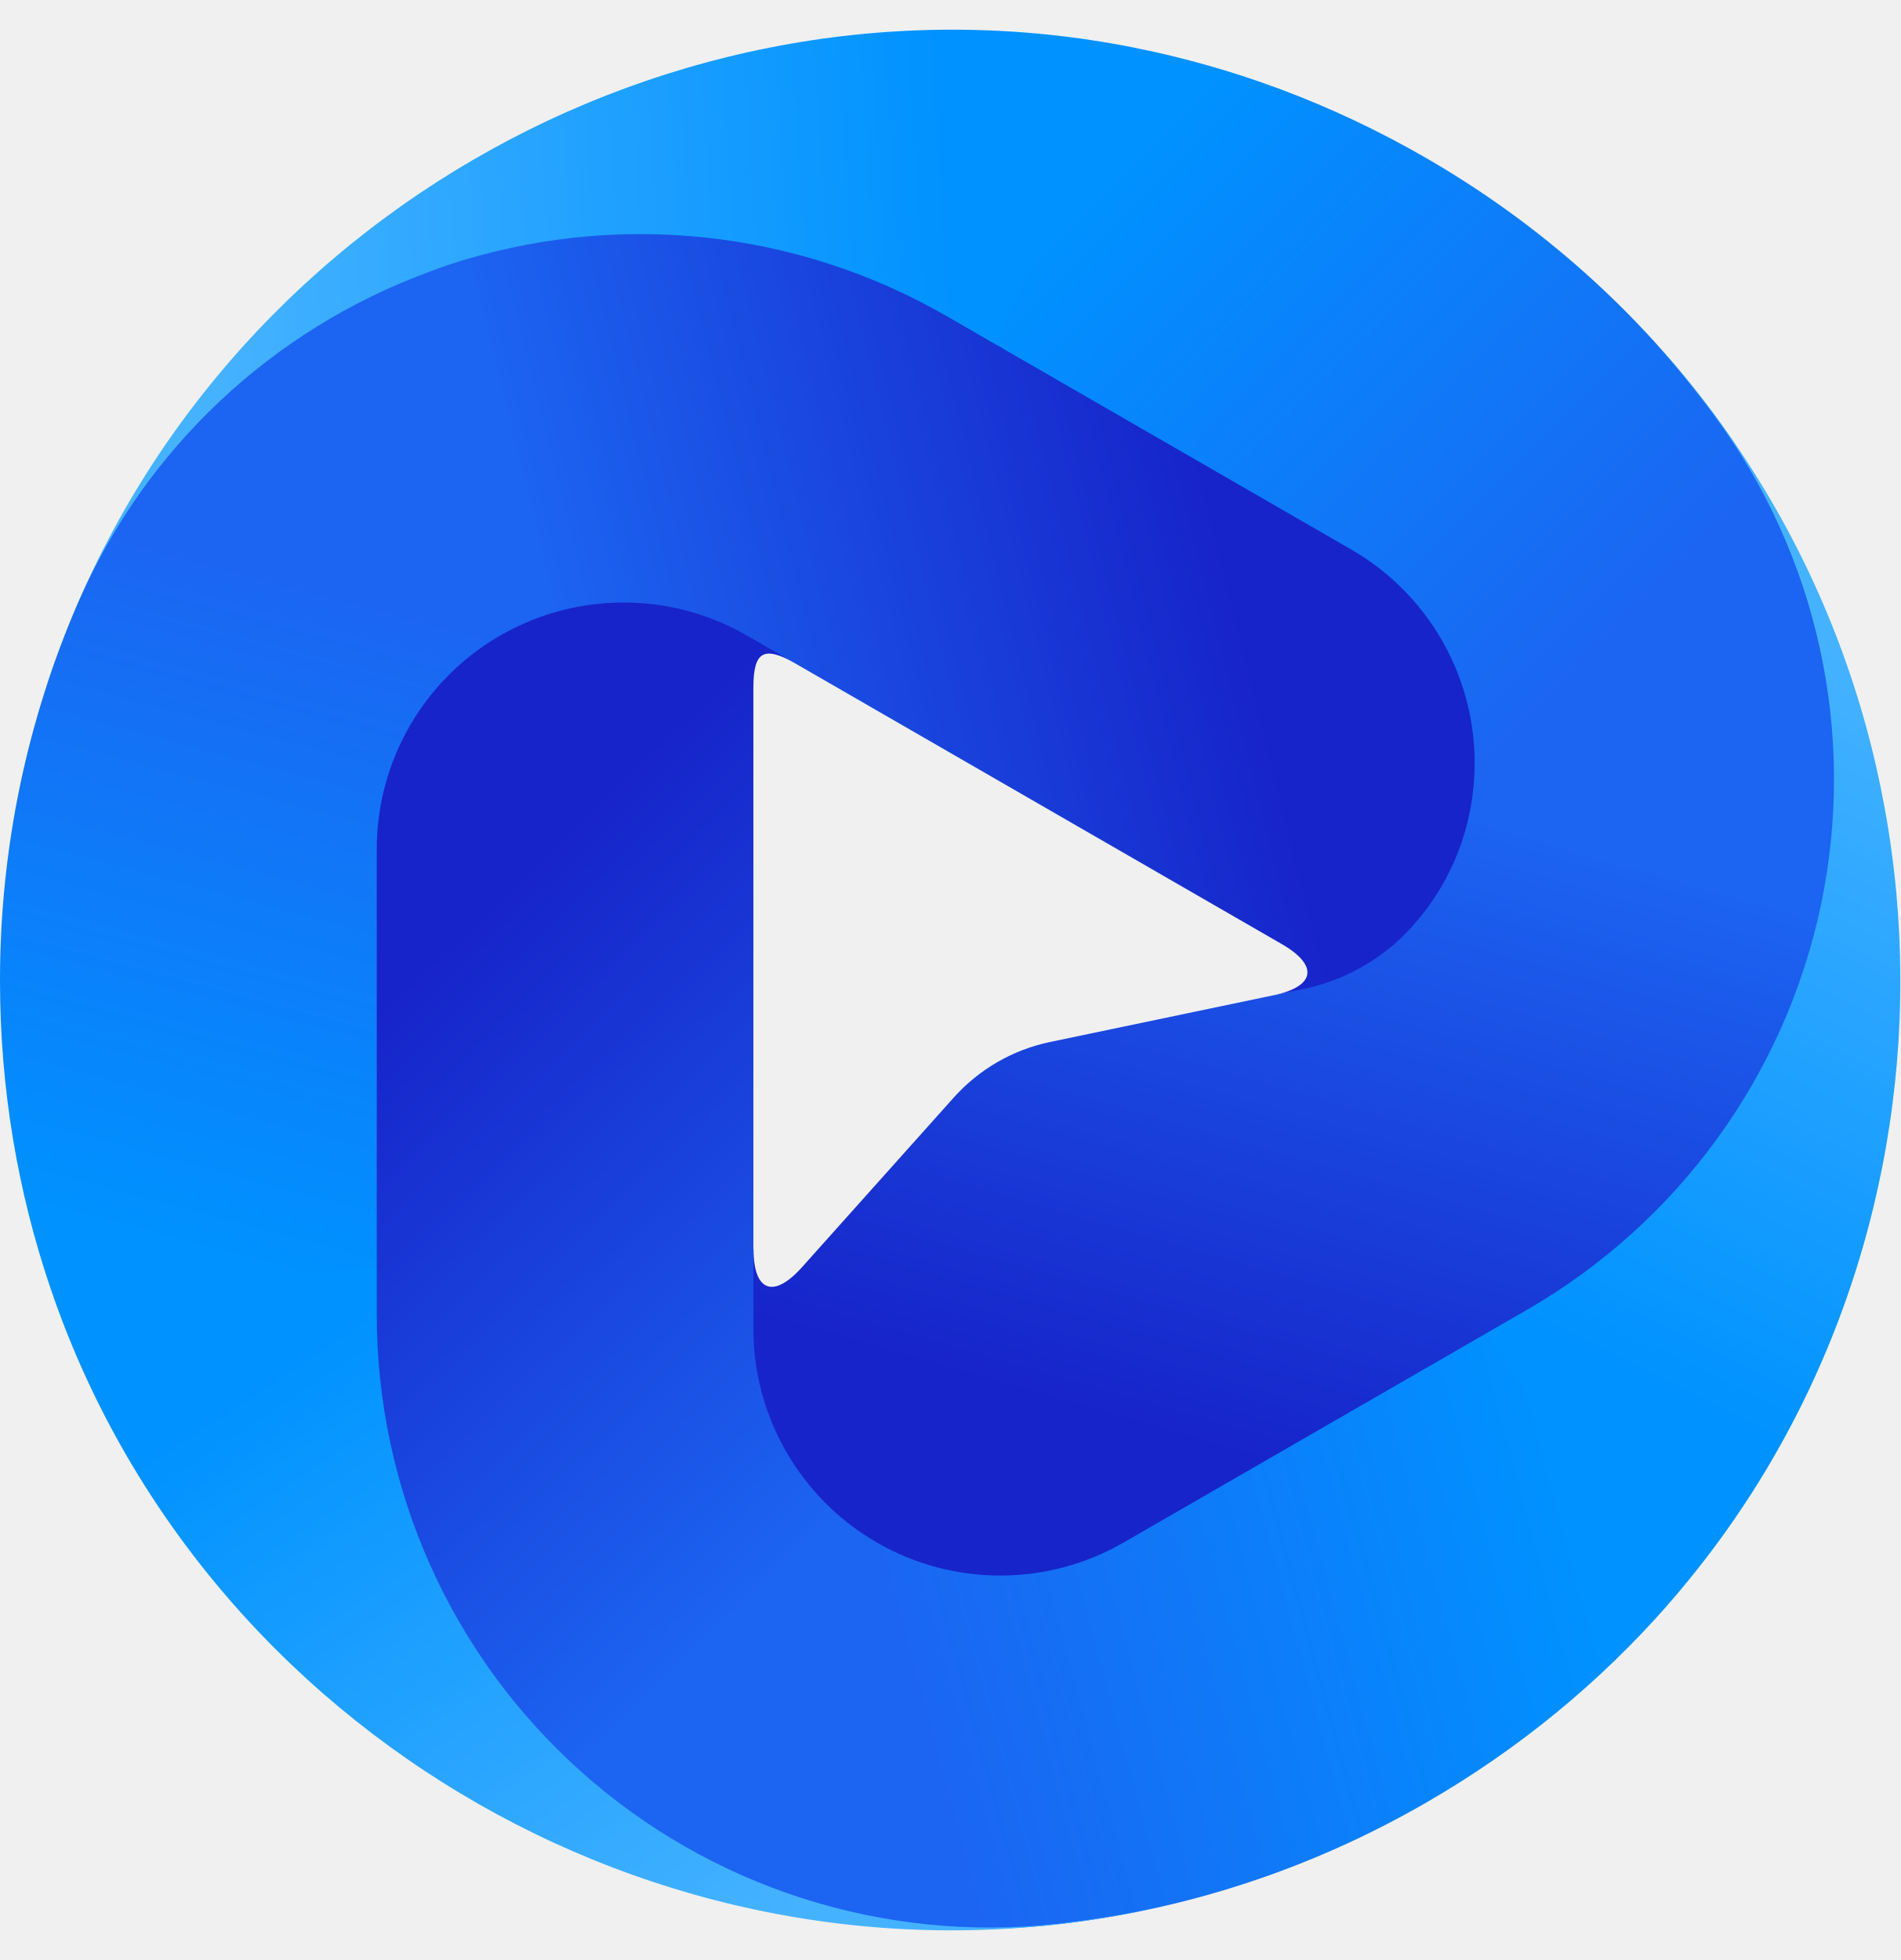
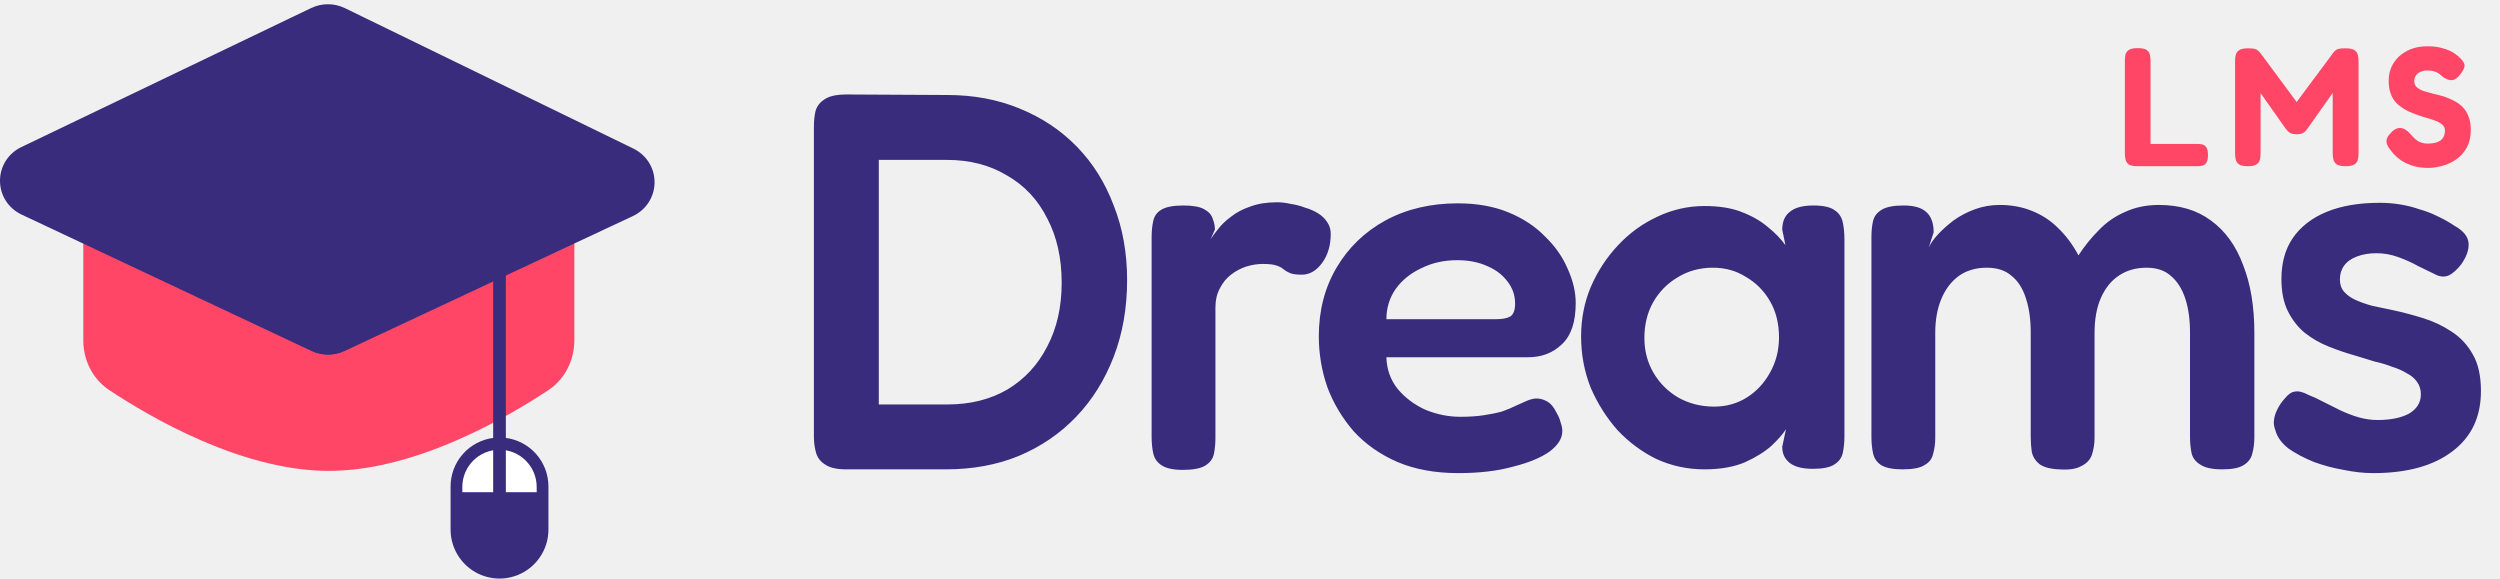
- <svg xmlns="http://www.w3.org/2000/svg" width="32" height="33" viewBox="0 0 32 33" fill="none" class="mdl-js">
-   <path d="M24.52 13.443C24.446 13.954 24.109 14.647 23.723 15.25C23.236 16.011 22.463 16.544 21.578 16.729L17.68 17.544C17.054 17.675 16.486 18.003 16.059 18.48L13.504 21.336C13.023 21.873 12.688 21.745 12.688 21.025C12.682 21.052 11.419 24.308 14.765 26.238C16.051 26.979 17.901 26.713 19.187 25.971L25.999 22.042C28.546 20.573 30.345 18.087 30.943 15.209C30.966 15.095 30.985 14.981 31.005 14.867L24.52 13.443Z" fill="url(#paint0_linear_13207_83133)" />
-   <path d="M22.753 9.517C24.038 10.259 24.564 11.363 24.564 12.846C24.564 13.047 24.548 13.246 24.519 13.442L27.264 14.621L31.004 14.866C31.483 12.094 30.544 9.242 28.862 6.974C27.596 5.268 25.967 3.787 24.008 2.657C22.417 1.739 20.764 1.135 19.102 0.803L17.236 3.22L16.646 5.995L22.753 9.517Z" fill="url(#paint1_linear_13207_83133)" />
-   <path d="M0.783 11.552C0.783 11.554 0.785 11.555 0.785 11.552C0.929 11.12 1.11 10.639 1.335 10.124C2.513 7.434 4.783 5.641 7.575 4.726C10.367 3.812 13.415 4.132 15.96 5.6L16.646 5.996L19.102 0.803C11.291 -0.757 3.307 3.833 0.793 11.522C0.792 11.525 0.788 11.538 0.783 11.552Z" fill="url(#paint2_linear_13207_83133)" />
-   <path d="M18.92 25.971C17.634 26.713 16.051 26.713 14.765 25.971C14.59 25.871 14.426 25.758 14.27 25.635L12.009 27.189L10.06 30.339C12.224 32.139 15.032 32.717 17.839 32.395C19.951 32.153 22.05 31.484 24.008 30.354C25.599 29.437 26.95 28.308 28.069 27.037L26.907 24.214L25.026 22.449L18.92 25.971Z" fill="url(#paint3_linear_13207_83133)" />
-   <path d="M14.269 25.635C13.279 24.854 12.686 23.658 12.686 22.376V22.248V11.573C12.686 10.969 12.864 10.867 13.388 11.168C12.582 10.704 10.72 9.107 8.42 10.434C7.135 11.175 6.076 12.812 6.076 14.295V22.153C6.076 25.092 7.598 28.158 9.794 30.114C9.881 30.191 9.97 30.264 10.06 30.338L14.269 25.635Z" fill="url(#paint4_linear_13207_83133)" />
-   <path d="M27.91 5.813C27.908 5.812 27.907 5.813 27.908 5.815C28.211 6.155 28.538 6.552 28.872 7.005C30.614 9.369 31.265 12.362 30.662 15.235C30.059 18.108 28.256 20.585 25.712 22.053L25.025 22.449L28.067 27.037C33.326 21.059 33.339 11.856 27.931 5.837C27.928 5.834 27.919 5.824 27.91 5.813Z" fill="url(#paint5_linear_13207_83133)" />
-   <path d="M6.344 14.296C6.344 12.813 7.136 11.442 8.421 10.701C8.596 10.6 8.776 10.514 8.96 10.441L8.743 7.707L7.219 4.58C4.577 5.552 2.44 7.559 1.315 10.149C0.469 12.097 9.792e-06 14.247 0 16.507C0 18.342 0.303 20.075 0.846 21.678L3.874 22.084L6.344 21.34V14.296V14.296Z" fill="url(#paint6_linear_13207_83133)" />
-   <path d="M8.96 10.44C10.132 9.973 11.465 10.059 12.576 10.7L12.687 10.764L21.583 15.895C22.207 16.255 22.15 16.609 21.445 16.756L21.958 16.649C22.633 16.508 23.25 16.163 23.722 15.66C24.533 14.795 24.831 13.752 24.831 12.847C24.831 11.364 24.039 9.993 22.753 9.252L15.941 5.323C13.394 3.853 10.339 3.54 7.546 4.461C7.436 4.498 7.328 4.539 7.219 4.579L8.96 10.44Z" fill="url(#paint7_linear_13207_83133)" />
-   <path d="M19.322 32.153C19.325 32.153 19.324 32.151 19.322 32.151C18.875 32.243 18.367 32.327 17.808 32.39C14.888 32.715 11.968 31.782 9.779 29.823C7.59 27.865 6.344 25.067 6.344 22.132L6.344 21.34L0.846 21.678C3.399 29.217 11.369 33.829 19.291 32.16C19.295 32.159 19.308 32.156 19.322 32.153Z" fill="url(#paint8_linear_13207_83133)" />
-   <defs>
-     <linearGradient id="paint0_linear_13207_83133" x1="20.06" y1="24.271" x2="23.208" y2="13.307" gradientUnits="userSpaceOnUse">
-       <stop stop-color="#1724C9" />
-       <stop offset="1" stop-color="#1C64F2" />
-     </linearGradient>
-     <linearGradient id="paint1_linear_13207_83133" x1="27.309" y1="10.9" x2="19.03" y2="2.649" gradientUnits="userSpaceOnUse">
-       <stop stop-color="#1C64F2" />
-       <stop offset="1" stop-color="#0092FF" />
-     </linearGradient>
-     <linearGradient id="paint2_linear_13207_83133" x1="16.164" y1="5.521" x2="3.674" y2="6.31" gradientUnits="userSpaceOnUse">
-       <stop stop-color="#0092FF" />
-       <stop offset="1" stop-color="#45B2FF" />
-     </linearGradient>
-     <linearGradient id="paint3_linear_13207_83133" x1="15.32" y1="29.164" x2="26.537" y2="26.137" gradientUnits="userSpaceOnUse">
-       <stop stop-color="#1C64F2" />
-       <stop offset="1" stop-color="#0092FF" />
-     </linearGradient>
-     <linearGradient id="paint4_linear_13207_83133" x1="7.268" y1="16.183" x2="15.232" y2="24.435" gradientUnits="userSpaceOnUse">
-       <stop stop-color="#1724C9" />
-       <stop offset="1" stop-color="#1C64F2" />
-     </linearGradient>
-     <linearGradient id="paint5_linear_13207_83133" x1="25.45" y1="22.137" x2="31.006" y2="10.935" gradientUnits="userSpaceOnUse">
-       <stop stop-color="#0092FF" />
-       <stop offset="1" stop-color="#45B2FF" />
-     </linearGradient>
-     <linearGradient id="paint6_linear_13207_83133" x1="5.364" y1="9.632" x2="2.391" y2="20.808" gradientUnits="userSpaceOnUse">
-       <stop stop-color="#1C64F2" />
-       <stop offset="1" stop-color="#0092FF" />
-     </linearGradient>
-     <linearGradient id="paint7_linear_13207_83133" x1="20.543" y1="9.1" x2="9.678" y2="11.805" gradientUnits="userSpaceOnUse">
-       <stop stop-color="#1724C9" />
-       <stop offset="1" stop-color="#1C64F2" />
-     </linearGradient>
-     <linearGradient id="paint8_linear_13207_83133" x1="6.407" y1="21.858" x2="13.333" y2="32.276" gradientUnits="userSpaceOnUse">
-       <stop stop-color="#0092FF" />
-       <stop offset="1" stop-color="#45B2FF" />
-     </linearGradient>
-   </defs>
+ <svg xmlns="http://www.w3.org/2000/svg" width="592" height="137" viewBox="0 0 592 137" fill="none">
+   <path d="M200.351 111.143C198.15 111.143 196.499 110.762 195.398 110C194.297 109.323 193.578 108.391 193.239 107.206C192.9 106.021 192.731 104.751 192.731 103.396V29.99C192.731 28.635 192.858 27.408 193.112 26.307C193.451 25.122 194.17 24.19 195.271 23.513C196.372 22.751 198.107 22.37 200.478 22.37L224.354 22.497C230.535 22.497 236.207 23.555 241.372 25.672C246.621 27.789 251.151 30.794 254.961 34.689C258.771 38.584 261.692 43.24 263.724 48.659C265.841 53.993 266.899 59.877 266.899 66.312C266.899 72.916 265.841 78.97 263.724 84.473C261.607 89.976 258.644 94.718 254.834 98.697C251.024 102.676 246.494 105.767 241.245 107.968C236.08 110.085 230.323 111.143 223.973 111.143H200.351ZM208.098 95.776H224.354C229.773 95.776 234.514 94.591 238.578 92.22C242.642 89.765 245.775 86.378 247.976 82.06C250.262 77.742 251.405 72.704 251.405 66.947C251.405 61.105 250.262 56.025 247.976 51.707C245.775 47.304 242.6 43.918 238.451 41.547C234.387 39.092 229.646 37.864 224.227 37.864H208.098V95.776ZM280.067 111.27C277.781 111.27 276.088 110.889 274.987 110.127C273.971 109.45 273.336 108.518 273.082 107.333C272.828 106.148 272.701 104.835 272.701 103.396V56.279C272.701 54.755 272.828 53.443 273.082 52.342C273.336 51.157 273.971 50.268 274.987 49.675C276.088 48.998 277.824 48.659 280.194 48.659C282.48 48.659 284.131 48.955 285.147 49.548C286.248 50.141 286.925 50.903 287.179 51.834C287.518 52.681 287.687 53.527 287.687 54.374L286.671 56.66C287.095 55.983 287.687 55.178 288.449 54.247C289.211 53.231 290.227 52.257 291.497 51.326C292.767 50.31 294.291 49.506 296.069 48.913C297.847 48.236 299.964 47.897 302.419 47.897C303.435 47.897 304.494 48.024 305.594 48.278C306.78 48.447 307.923 48.744 309.023 49.167C310.209 49.506 311.267 49.971 312.198 50.564C313.13 51.157 313.849 51.876 314.357 52.723C314.865 53.485 315.119 54.374 315.119 55.39C315.119 58.099 314.442 60.385 313.087 62.248C311.733 64.111 310.124 65.042 308.261 65.042C306.991 65.042 306.06 64.915 305.467 64.661C304.875 64.407 304.367 64.111 303.943 63.772C303.605 63.433 303.054 63.137 302.292 62.883C301.615 62.629 300.514 62.502 298.99 62.502C297.72 62.502 296.408 62.714 295.053 63.137C293.783 63.56 292.598 64.195 291.497 65.042C290.397 65.889 289.508 66.989 288.83 68.344C288.153 69.614 287.814 71.096 287.814 72.789V103.65C287.814 105.089 287.687 106.402 287.433 107.587C287.179 108.688 286.502 109.577 285.401 110.254C284.301 110.931 282.523 111.27 280.067 111.27ZM345.316 112.032C339.812 112.032 334.986 111.143 330.838 109.365C326.774 107.587 323.345 105.174 320.551 102.126C317.841 98.993 315.767 95.522 314.328 91.712C312.973 87.817 312.296 83.796 312.296 79.647C312.296 73.551 313.693 68.132 316.487 63.391C319.281 58.65 323.133 54.924 328.044 52.215C333.039 49.506 338.754 48.151 345.189 48.151C349.761 48.151 353.782 48.871 357.254 50.31C360.725 51.749 363.604 53.654 365.89 56.025C368.26 58.311 370.038 60.851 371.224 63.645C372.494 66.439 373.129 69.148 373.129 71.773C373.129 76.26 372.028 79.52 369.827 81.552C367.71 83.584 365.043 84.6 361.826 84.6H328.298C328.382 87.479 329.271 89.976 330.965 92.093C332.743 94.21 334.944 95.861 337.569 97.046C340.278 98.147 343.03 98.697 345.824 98.697C347.94 98.697 349.803 98.57 351.412 98.316C353.105 98.062 354.544 97.766 355.73 97.427C356.915 97.004 357.931 96.58 358.778 96.157C359.709 95.734 360.556 95.353 361.318 95.014C362.08 94.675 362.799 94.464 363.477 94.379C364.408 94.294 365.339 94.506 366.271 95.014C367.202 95.522 367.964 96.411 368.557 97.681C369.065 98.528 369.403 99.332 369.573 100.094C369.827 100.771 369.954 101.449 369.954 102.126C369.954 103.819 368.938 105.428 366.906 106.952C364.874 108.391 361.995 109.577 358.27 110.508C354.629 111.524 350.311 112.032 345.316 112.032ZM328.298 75.583H354.333C355.772 75.583 356.873 75.371 357.635 74.948C358.397 74.44 358.778 73.424 358.778 71.9C358.778 69.953 358.185 68.217 357 66.693C355.814 65.084 354.206 63.857 352.174 63.01C350.142 62.079 347.771 61.613 345.062 61.613C341.929 61.613 339.093 62.248 336.553 63.518C334.013 64.703 331.981 66.354 330.457 68.471C329.017 70.588 328.298 72.958 328.298 75.583ZM429.27 111.016C426.815 111.016 424.995 110.55 423.809 109.619C422.624 108.688 422.031 107.418 422.031 105.809L422.92 101.618C422.243 102.719 421.1 104.031 419.491 105.555C417.883 106.994 415.766 108.307 413.141 109.492C410.517 110.593 407.342 111.143 403.616 111.143C399.637 111.143 395.869 110.339 392.313 108.73C388.842 107.037 385.752 104.751 383.042 101.872C380.418 98.909 378.301 95.564 376.692 91.839C375.168 88.029 374.406 83.965 374.406 79.647C374.406 75.498 375.168 71.604 376.692 67.963C378.301 64.238 380.46 60.936 383.169 58.057C385.879 55.178 388.969 52.935 392.44 51.326C395.996 49.633 399.722 48.786 403.616 48.786C407.088 48.786 410.009 49.252 412.379 50.183C414.835 51.114 416.909 52.3 418.602 53.739C420.296 55.094 421.693 56.533 422.793 58.057L422.031 54.374C422.031 52.511 422.624 51.114 423.809 50.183C424.995 49.167 426.857 48.659 429.397 48.659C431.768 48.659 433.461 49.04 434.477 49.802C435.493 50.479 436.128 51.453 436.382 52.723C436.636 53.908 436.763 55.263 436.763 56.787V103.269C436.763 104.708 436.636 106.021 436.382 107.206C436.128 108.391 435.451 109.323 434.35 110C433.334 110.677 431.641 111.016 429.27 111.016ZM405.902 96.284C408.781 96.284 411.363 95.564 413.649 94.125C415.935 92.686 417.756 90.738 419.11 88.283C420.55 85.743 421.269 82.949 421.269 79.901C421.269 76.599 420.55 73.72 419.11 71.265C417.671 68.81 415.766 66.905 413.395 65.55C411.109 64.111 408.527 63.391 405.648 63.391C402.516 63.391 399.722 64.153 397.266 65.677C394.811 67.116 392.864 69.106 391.424 71.646C390.07 74.101 389.392 76.895 389.392 80.028C389.392 83.076 390.112 85.828 391.551 88.283C392.991 90.738 394.938 92.686 397.393 94.125C399.933 95.564 402.77 96.284 405.902 96.284ZM450.522 111.143C448.236 111.143 446.543 110.804 445.442 110.127C444.426 109.45 443.791 108.518 443.537 107.333C443.283 106.148 443.156 104.878 443.156 103.523V56.025C443.156 54.67 443.283 53.443 443.537 52.342C443.791 51.241 444.468 50.352 445.569 49.675C446.67 48.998 448.405 48.659 450.776 48.659C453.231 48.659 455.009 49.167 456.11 50.183C457.295 51.199 457.888 52.808 457.888 55.009L456.745 58.565C457.168 57.634 457.888 56.618 458.904 55.517C459.92 54.416 461.148 53.316 462.587 52.215C464.111 51.114 465.804 50.225 467.667 49.548C469.53 48.871 471.477 48.532 473.509 48.532C476.303 48.532 478.843 48.998 481.129 49.929C483.5 50.86 485.574 52.215 487.352 53.993C489.215 55.771 490.823 57.93 492.178 60.47C493.617 58.269 495.226 56.279 497.004 54.501C498.782 52.638 500.856 51.199 503.227 50.183C505.598 49.082 508.265 48.532 511.228 48.532C516.139 48.532 520.245 49.76 523.547 52.215C526.934 54.67 529.474 58.184 531.167 62.756C532.945 67.243 533.834 72.62 533.834 78.885V103.523C533.834 104.962 533.665 106.275 533.326 107.46C533.072 108.561 532.395 109.45 531.294 110.127C530.278 110.804 528.585 111.143 526.214 111.143C523.843 111.143 522.108 110.762 521.007 110C519.906 109.323 519.229 108.434 518.975 107.333C518.721 106.148 518.594 104.835 518.594 103.396V78.758C518.594 75.625 518.213 72.916 517.451 70.63C516.689 68.344 515.546 66.566 514.022 65.296C512.583 64.026 510.678 63.391 508.307 63.391C505.767 63.391 503.566 64.026 501.703 65.296C499.925 66.481 498.528 68.217 497.512 70.503C496.496 72.789 495.988 75.583 495.988 78.885V103.65C495.988 105.089 495.776 106.444 495.353 107.714C494.93 108.899 494.083 109.788 492.813 110.381C491.628 111.058 489.892 111.312 487.606 111.143C485.489 111.058 483.923 110.635 482.907 109.873C481.976 109.111 481.383 108.18 481.129 107.079C480.96 105.894 480.875 104.666 480.875 103.396V78.758C480.875 75.625 480.494 72.916 479.732 70.63C478.97 68.259 477.827 66.481 476.303 65.296C474.864 64.026 472.916 63.391 470.461 63.391C467.836 63.391 465.593 64.068 463.73 65.423C461.952 66.778 460.597 68.598 459.666 70.884C458.735 73.17 458.269 75.795 458.269 78.758V103.65C458.269 105.005 458.1 106.275 457.761 107.46C457.507 108.645 456.83 109.534 455.729 110.127C454.713 110.804 452.977 111.143 450.522 111.143ZM561.959 112.032C559.757 112.032 557.429 111.778 554.974 111.27C552.518 110.847 550.148 110.212 547.862 109.365C545.576 108.434 543.586 107.375 541.893 106.19C540.284 104.92 539.268 103.523 538.845 101.999C538.506 101.152 538.379 100.348 538.464 99.586C538.548 98.739 538.802 97.893 539.226 97.046C539.649 96.115 540.284 95.183 541.131 94.252C541.893 93.321 542.655 92.813 543.417 92.728C544.263 92.559 545.322 92.813 546.592 93.49C547.692 93.913 548.878 94.464 550.148 95.141C551.502 95.818 552.857 96.496 554.212 97.173C555.651 97.85 557.09 98.401 558.53 98.824C560.054 99.247 561.535 99.459 562.975 99.459C566.107 99.459 568.605 98.951 570.468 97.935C572.33 96.834 573.262 95.31 573.262 93.363C573.262 92.262 572.965 91.289 572.373 90.442C571.78 89.595 570.976 88.918 569.96 88.41C569.028 87.817 567.885 87.309 566.531 86.886C565.261 86.378 563.864 85.955 562.34 85.616C560.9 85.193 559.376 84.727 557.768 84.219C555.651 83.626 553.534 82.907 551.418 82.06C549.301 81.213 547.396 80.113 545.703 78.758C544.094 77.403 542.782 75.71 541.766 73.678C540.75 71.646 540.242 69.106 540.242 66.058C540.242 62.248 541.131 59.031 542.909 56.406C544.771 53.697 547.438 51.622 550.91 50.183C554.381 48.744 558.572 48.024 563.483 48.024C565.176 48.024 566.785 48.151 568.309 48.405C569.917 48.659 571.441 49.04 572.881 49.548C574.405 49.971 575.844 50.522 577.199 51.199C578.638 51.876 579.993 52.638 581.263 53.485C583.379 54.67 584.48 56.067 584.565 57.676C584.649 59.2 584.057 60.851 582.787 62.629C581.855 63.814 580.924 64.661 579.993 65.169C579.061 65.592 578.088 65.592 577.072 65.169C575.717 64.492 574.235 63.772 572.627 63.01C571.103 62.163 569.494 61.444 567.801 60.851C566.192 60.258 564.499 59.962 562.721 59.962C561.027 59.962 559.503 60.216 558.149 60.724C556.794 61.232 555.778 61.952 555.101 62.883C554.423 63.814 554.085 64.915 554.085 66.185C554.085 67.37 554.423 68.344 555.101 69.106C555.778 69.868 556.667 70.503 557.768 71.011C558.868 71.519 560.181 71.985 561.705 72.408C563.229 72.747 564.837 73.085 566.531 73.424C568.901 73.932 571.314 74.567 573.77 75.329C576.225 76.091 578.469 77.149 580.501 78.504C582.617 79.859 584.311 81.679 585.581 83.965C586.851 86.166 587.486 89.045 587.486 92.601C587.486 98.782 585.2 103.565 580.628 106.952C576.14 110.339 569.917 112.032 561.959 112.032Z" fill="#392C7D" />
+   <path d="M506.209 39.36C505.249 39.36 504.555 39.227 504.129 38.96C503.702 38.667 503.435 38.28 503.329 37.8C503.222 37.32 503.169 36.827 503.169 36.32V14.44C503.169 13.907 503.209 13.413 503.289 12.96C503.395 12.507 503.662 12.133 504.089 11.84C504.515 11.547 505.222 11.4 506.209 11.4C507.222 11.4 507.929 11.547 508.329 11.84C508.755 12.133 509.009 12.507 509.089 12.96C509.195 13.413 509.249 13.907 509.249 14.44V34.08H520.209C520.662 34.08 521.089 34.12 521.489 34.2C521.889 34.28 522.209 34.507 522.449 34.88C522.715 35.253 522.849 35.867 522.849 36.72C522.849 37.547 522.715 38.16 522.449 38.56C522.182 38.933 521.849 39.16 521.449 39.24C521.075 39.32 520.662 39.36 520.209 39.36H506.209ZM532.266 39.36C531.306 39.36 530.613 39.213 530.186 38.92C529.786 38.627 529.533 38.253 529.426 37.8C529.319 37.32 529.266 36.813 529.266 36.28V14.4C529.266 13.893 529.319 13.427 529.426 13C529.533 12.547 529.799 12.173 530.226 11.88C530.653 11.587 531.359 11.44 532.346 11.44C533.013 11.44 533.519 11.48 533.866 11.56C534.213 11.64 534.466 11.76 534.626 11.92C534.786 12.053 534.959 12.213 535.146 12.4L544.146 24.56H543.546L552.586 12.4C552.799 12.133 553.013 11.933 553.226 11.8C553.439 11.667 553.706 11.573 554.026 11.52C554.373 11.467 554.853 11.44 555.466 11.44C556.426 11.44 557.119 11.587 557.546 11.88C557.973 12.173 558.239 12.56 558.346 13.04C558.453 13.493 558.506 13.973 558.506 14.48V36.36C558.506 36.867 558.453 37.347 558.346 37.8C558.239 38.253 557.973 38.627 557.546 38.92C557.119 39.213 556.413 39.36 555.426 39.36C554.466 39.36 553.773 39.213 553.346 38.92C552.919 38.627 552.653 38.24 552.546 37.76C552.439 37.28 552.386 36.787 552.386 36.28V22L546.426 30.44C546.319 30.573 546.173 30.76 545.986 31C545.799 31.213 545.533 31.4 545.186 31.56C544.866 31.72 544.426 31.8 543.866 31.8C543.279 31.8 542.813 31.72 542.466 31.56C542.146 31.4 541.893 31.213 541.706 31C541.519 30.787 541.359 30.6 541.226 30.44L535.306 22.04V36.36C535.306 36.867 535.253 37.347 535.146 37.8C535.039 38.253 534.773 38.627 534.346 38.92C533.946 39.213 533.253 39.36 532.266 39.36ZM575.004 39.76C573.591 39.76 572.351 39.587 571.284 39.24C570.244 38.893 569.351 38.48 568.604 38C567.884 37.493 567.311 37 566.884 36.52C566.457 36.04 566.164 35.68 566.004 35.44C565.551 34.853 565.271 34.347 565.164 33.92C565.057 33.467 565.111 33.013 565.324 32.56C565.564 32.107 565.964 31.613 566.524 31.08C567.084 30.6 567.604 30.347 568.084 30.32C568.591 30.267 569.084 30.387 569.564 30.68C570.044 30.973 570.511 31.387 570.964 31.92C571.604 32.693 572.231 33.24 572.844 33.56C573.484 33.853 574.151 34 574.844 34C575.724 34 576.471 33.893 577.084 33.68C577.697 33.467 578.164 33.133 578.484 32.68C578.804 32.2 578.964 31.6 578.964 30.88C578.964 30.293 578.737 29.827 578.284 29.48C577.857 29.107 577.271 28.787 576.524 28.52C575.804 28.253 574.991 28 574.084 27.76C573.204 27.493 572.324 27.187 571.444 26.84C570.831 26.627 570.244 26.36 569.684 26.04C569.124 25.72 568.591 25.36 568.084 24.96C567.577 24.56 567.137 24.08 566.764 23.52C566.417 22.96 566.137 22.32 565.924 21.6C565.737 20.88 565.644 20.053 565.644 19.12C565.644 17.547 566.031 16.147 566.804 14.92C567.577 13.693 568.644 12.733 570.004 12.04C571.391 11.32 572.977 10.96 574.764 10.96C575.964 10.96 577.004 11.067 577.884 11.28C578.791 11.493 579.551 11.747 580.164 12.04C580.777 12.333 581.257 12.627 581.604 12.92C581.977 13.187 582.231 13.4 582.364 13.56C583.111 14.253 583.524 14.853 583.604 15.36C583.684 15.84 583.404 16.52 582.764 17.4C582.097 18.333 581.431 18.853 580.764 18.96C580.124 19.067 579.391 18.84 578.564 18.28C578.244 17.987 577.924 17.72 577.604 17.48C577.284 17.24 576.897 17.053 576.444 16.92C576.017 16.76 575.444 16.68 574.724 16.68C574.297 16.68 573.897 16.747 573.524 16.88C573.151 16.987 572.831 17.147 572.564 17.36C572.297 17.573 572.084 17.84 571.924 18.16C571.764 18.453 571.684 18.787 571.684 19.16C571.684 19.773 571.884 20.267 572.284 20.64C572.711 21.013 573.257 21.32 573.924 21.56C574.617 21.773 575.377 21.987 576.204 22.2C577.057 22.387 577.924 22.613 578.804 22.88C579.604 23.147 580.377 23.48 581.124 23.88C581.871 24.253 582.537 24.733 583.124 25.32C583.711 25.907 584.177 26.64 584.524 27.52C584.897 28.4 585.084 29.48 585.084 30.76C585.084 32.36 584.777 33.733 584.164 34.88C583.551 36.027 582.737 36.96 581.724 37.68C580.711 38.4 579.617 38.92 578.444 39.24C577.271 39.587 576.124 39.76 575.004 39.76Z" fill="#FF4667" />
+   <path d="M133.733 55.305V81.76C133.733 85.623 131.917 89.215 128.928 91.24C126.415 92.942 123.032 95.112 119.033 97.373V55.305H133.733Z" fill="#FF4667" />
+   <path d="M118.283 55.305V97.558C107.507 103.691 92.29 110.491 77.846 110.491C58.049 110.491 36.801 97.712 27.514 91.4C24.525 89.367 22.709 85.761 22.709 81.882V55.305H118.283V55.305Z" fill="#FF4667" />
+   <path d="M133 54.754V80.591C133 84.377 131.185 87.894 128.196 89.876C118.91 96.034 97.663 108.503 77.864 108.503C58.066 108.503 36.819 96.034 27.532 89.876C24.544 87.894 22.728 84.377 22.728 80.591V54.754H133ZM136.001 51.75H133H22.728H19.727V54.754V80.591C19.727 85.42 22.026 89.827 25.875 92.38C30.768 95.625 38.502 100.318 47.561 104.254C58.639 109.067 68.834 111.507 77.864 111.507C86.894 111.507 97.089 109.067 108.167 104.254C117.226 100.318 124.96 95.624 129.853 92.38C133.702 89.827 136.001 85.42 136.001 80.591V54.754V51.75V51.75Z" fill="#FF4667" />
+   <path d="M116.893 103.686C114.084 104.026 111.497 105.383 109.618 107.501C107.74 109.62 106.702 112.353 106.699 115.185V125.404C106.699 129.546 108.906 133.375 112.491 135.446C116.076 137.518 120.492 137.518 124.076 135.446C127.661 133.375 129.869 129.546 129.869 125.404V115.185C129.866 112.353 128.827 109.62 126.949 107.501C125.071 105.383 122.483 104.026 119.674 103.686" fill="#392C7D" />
+   <path d="M127.087 116.549H109.48V115.31C109.48 110.443 113.422 106.498 118.283 106.498C123.145 106.498 127.087 110.444 127.087 115.31V116.549H127.087Z" fill="white" />
+   <path d="M118.283 58.541V118.503" stroke="#392C7D" stroke-width="3" stroke-miterlimit="10" stroke-linecap="round" />
+   <path d="M147.915 51.328L81.231 83.107C78.986 84.177 76.378 84.174 74.134 83.099L7.087 50.976C0.871 47.998 0.838 39.152 7.031 36.127L74.042 3.402C76.337 2.281 79.022 2.289 81.31 3.423L148.03 36.493C154.192 39.548 154.124 48.37 147.915 51.328Z" fill="#392C7D" />
+   <path d="M77.655 3.95C78.574 3.95 79.492 4.156 80.337 4.568L148.637 37.82C153.159 40.022 153.109 46.381 148.553 48.514L80.28 80.473C79.458 80.858 78.57 81.05 77.682 81.05C76.789 81.05 75.897 80.856 75.072 80.468L6.436 48.167C1.874 46.02 1.85 39.644 6.395 37.463L75.004 4.552C75.84 4.151 76.748 3.95 77.655 3.95ZM77.655 1C76.287 1 74.916 1.312 73.688 1.901L5.08 34.812C1.933 36.321 -0.013 39.397 6.59941e-05 42.839C0.013 46.281 1.983 49.342 5.141 50.828L73.776 83.129C74.988 83.699 76.338 84 77.681 84C79.018 84 80.363 83.701 81.57 83.136L149.842 51.178C152.996 49.701 154.973 46.65 155 43.215C155.027 39.781 153.099 36.7 149.968 35.176L81.669 1.924C80.428 1.319 79.039 1 77.655 1Z" fill="#392C7D" />
</svg>
